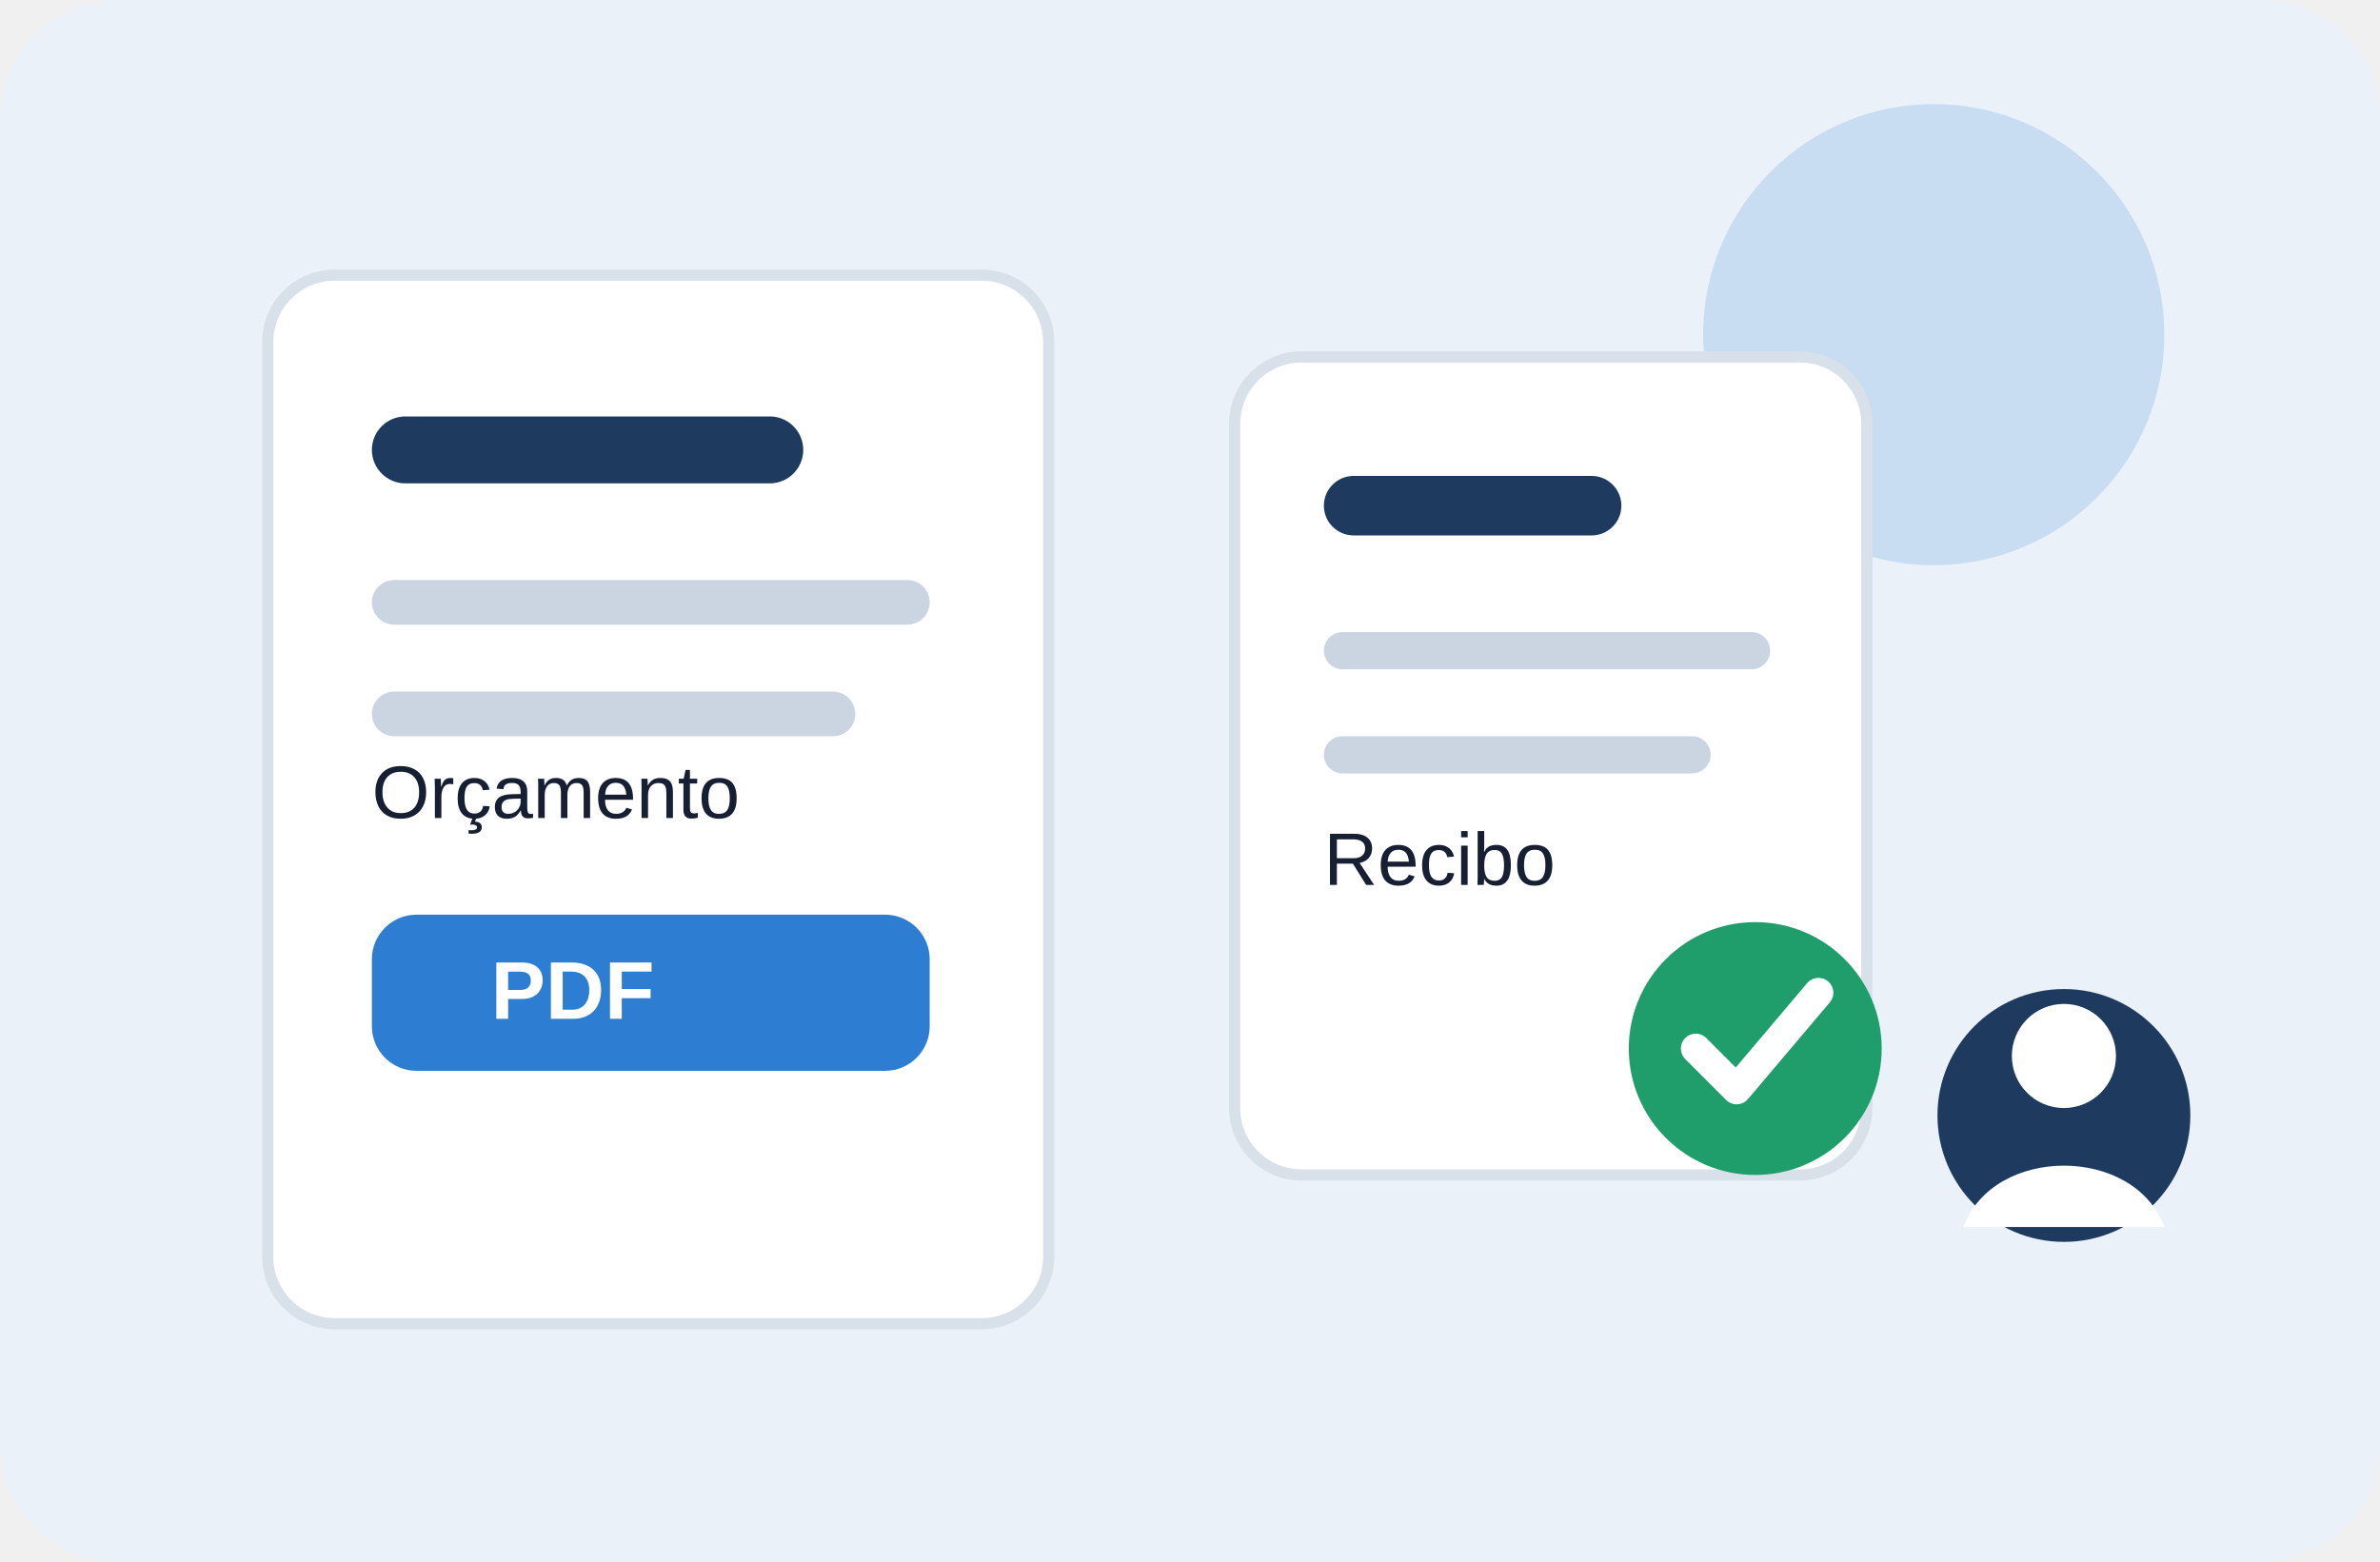
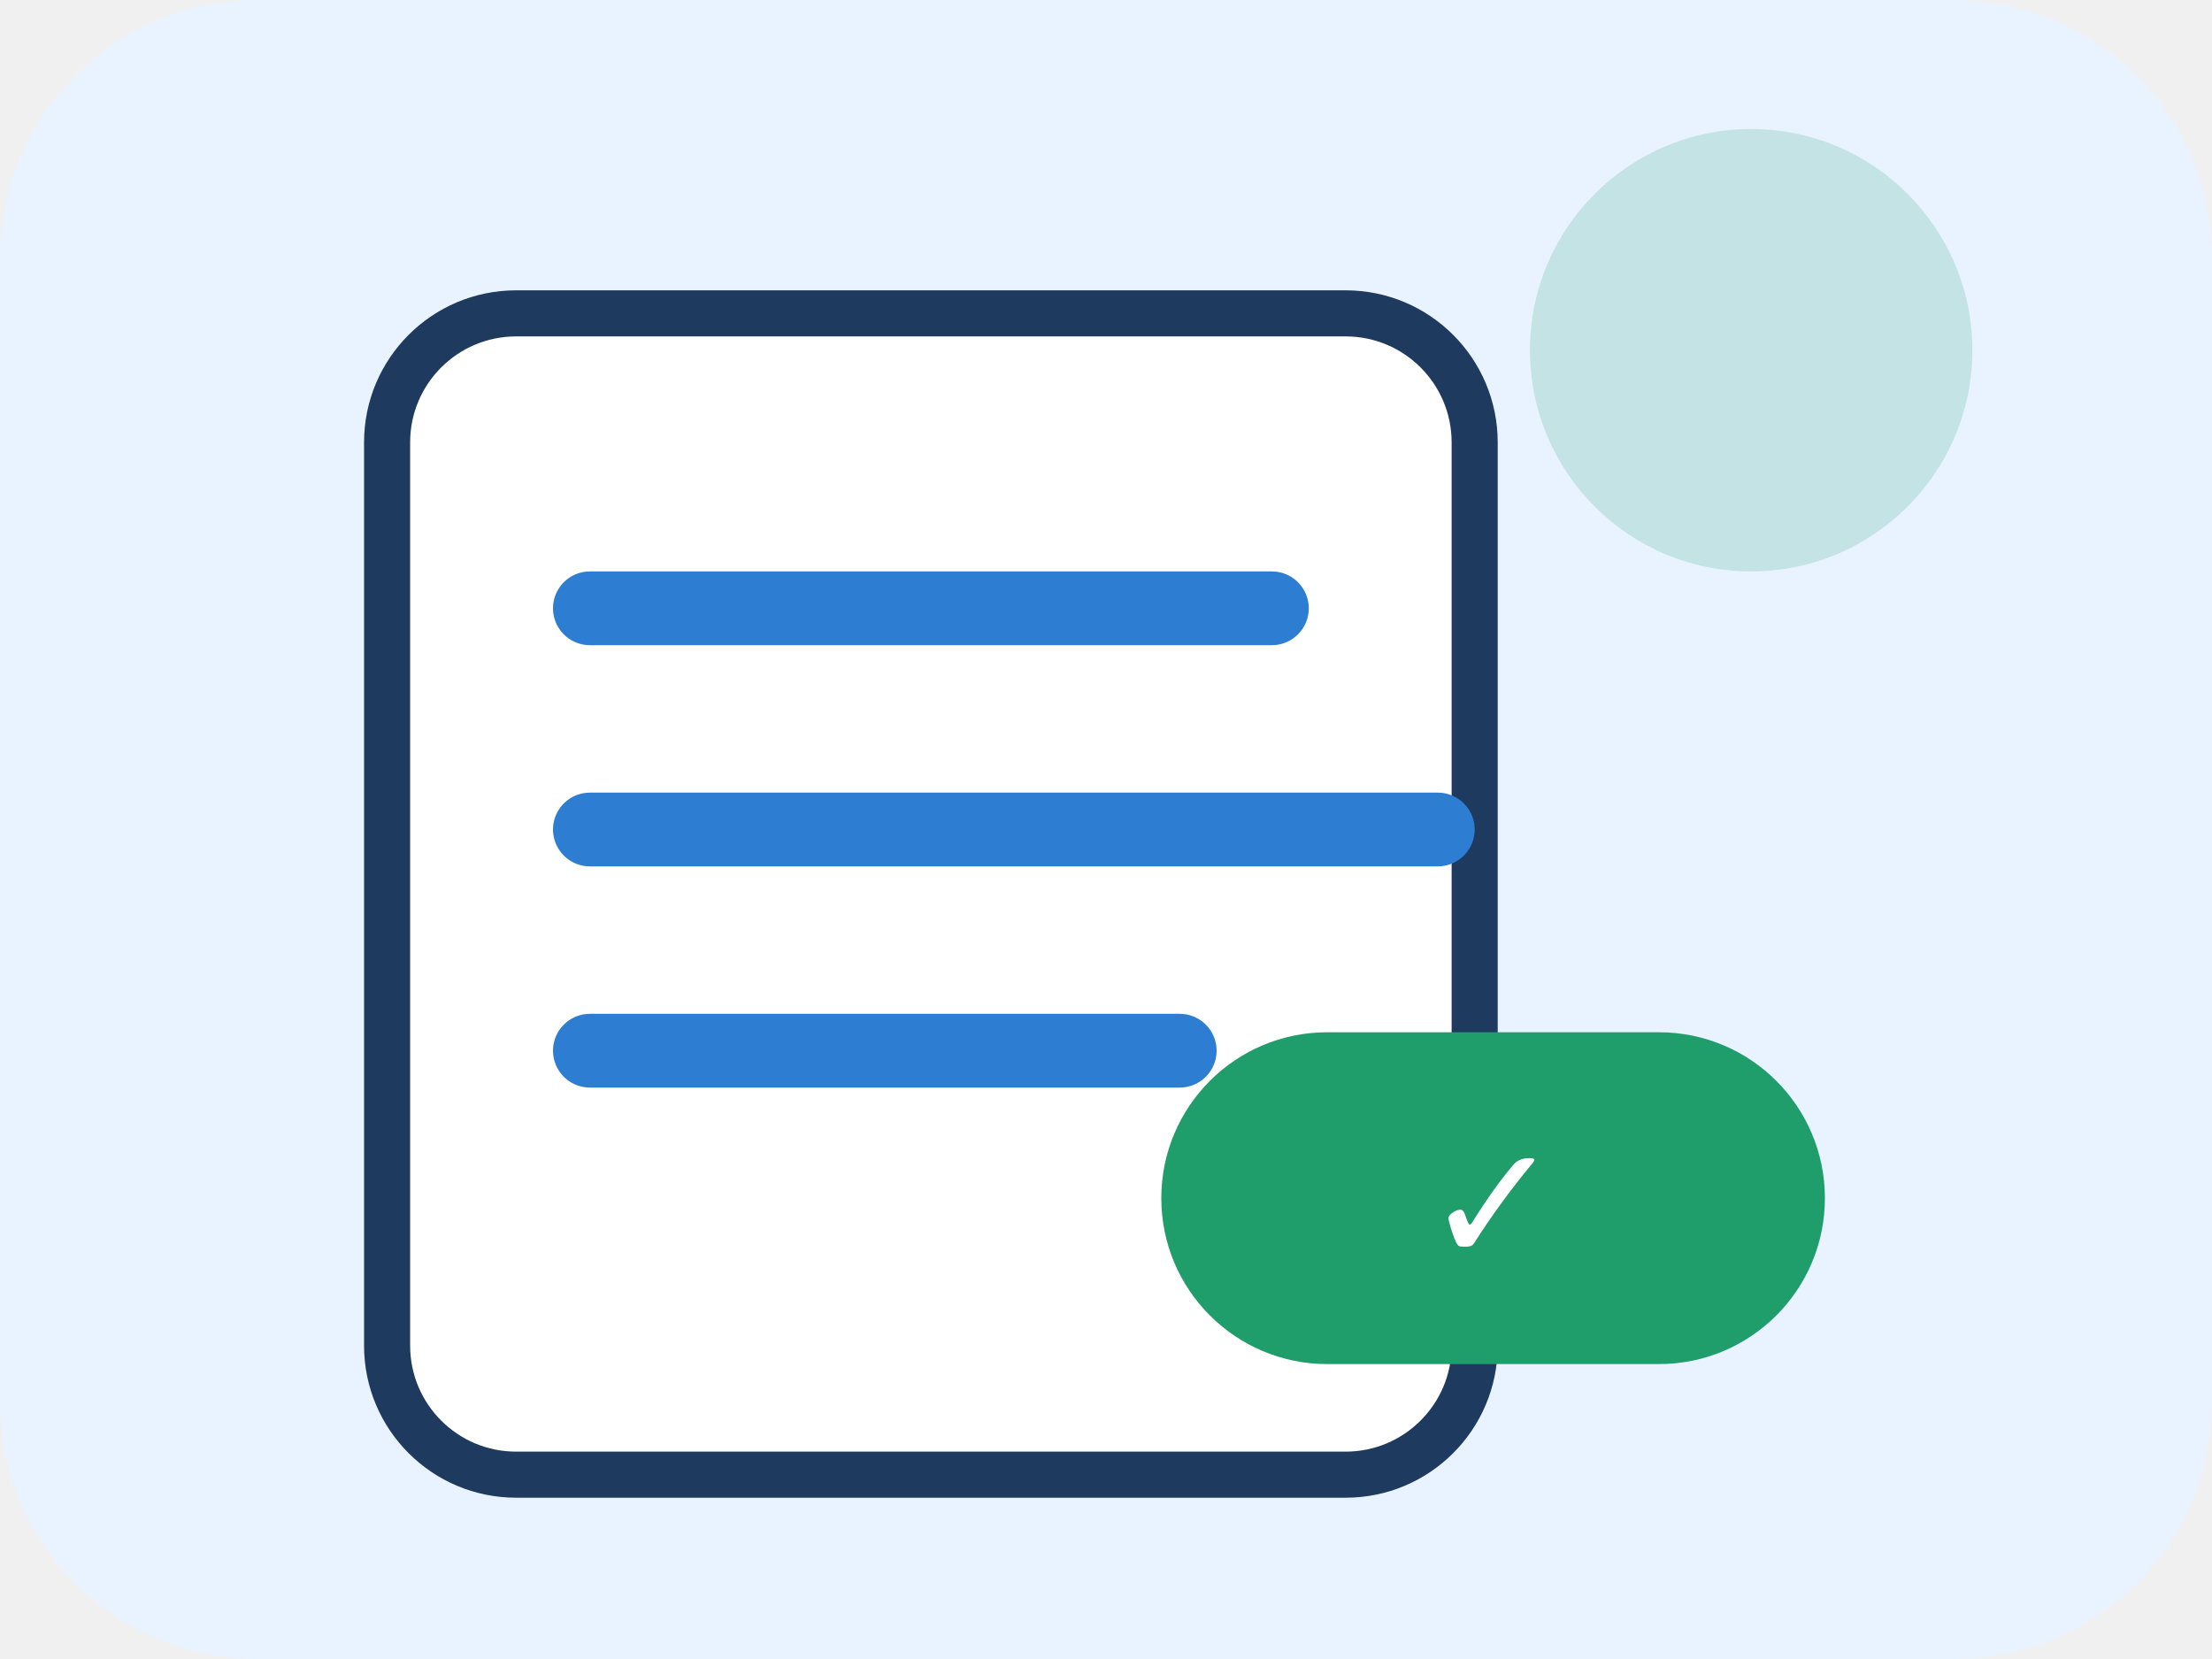
- <svg xmlns="http://www.w3.org/2000/svg" viewBox="0 0 640 420" role="img" aria-labelledby="t">
-   <rect width="640" height="420" rx="32" fill="#EAF1F8" />
-   <circle cx="520" cy="90" r="62" fill="#2D7DD2" opacity=".18" />
-   <rect x="72" y="74" width="210" height="282" rx="18" fill="#fff" stroke="#D8E0EA" stroke-width="3" />
-   <rect x="100" y="112" width="116" height="18" rx="9" fill="#1E3A5F" />
-   <rect x="100" y="156" width="150" height="12" rx="6" fill="#CBD5E1" />
-   <rect x="100" y="186" width="130" height="12" rx="6" fill="#CBD5E1" />
-   <rect x="100" y="246" width="150" height="42" rx="12" fill="#2D7DD2" />
-   <text x="132" y="274" font-family="Arial" font-size="22" font-weight="700" fill="#fff">PDF</text>
-   <rect x="332" y="96" width="170" height="220" rx="18" fill="#fff" stroke="#D8E0EA" stroke-width="3" />
-   <rect x="356" y="128" width="80" height="16" rx="8" fill="#1E3A5F" />
-   <rect x="356" y="170" width="120" height="10" rx="5" fill="#CBD5E1" />
-   <rect x="356" y="198" width="104" height="10" rx="5" fill="#CBD5E1" />
-   <circle cx="472" cy="282" r="34" fill="#1F9D6B" />
-   <path d="M456 282l11 11 22-26" fill="none" stroke="#fff" stroke-width="8" stroke-linecap="round" stroke-linejoin="round" />
-   <text x="100" y="220" font-family="Arial" font-size="20" fill="#172033">Orçamento</text>
-   <text x="356" y="238" font-family="Arial" font-size="20" fill="#172033">Recibo</text>
-   <circle cx="555" cy="300" r="34" fill="#1E3A5F" />
-   <circle cx="555" cy="284" r="14" fill="#fff" />
-   <path d="M528 330c8-22 46-22 54 0" fill="#fff" />
+ <svg xmlns="http://www.w3.org/2000/svg" viewBox="0 0 240 180" role="img" aria-labelledby="t d">
+   <rect width="240" height="180" rx="28" fill="#E8F3FF" />
+   <circle cx="190" cy="38" r="24" fill="#1F9D6B" opacity=".18" />
+   <rect x="42" y="34" width="118" height="126" rx="14" fill="#fff" stroke="#1E3A5F" stroke-width="5" />
+   <path d="M64 66h74M64 90h92M64 114h64" stroke="#2D7DD2" stroke-width="8" stroke-linecap="round" />
+   <rect x="126" y="112" width="72" height="36" rx="18" fill="#1F9D6B" />
+   <text x="162" y="137" font-family="Arial,sans-serif" font-size="18" font-weight="700" text-anchor="middle" fill="#fff">✓</text>
</svg>
